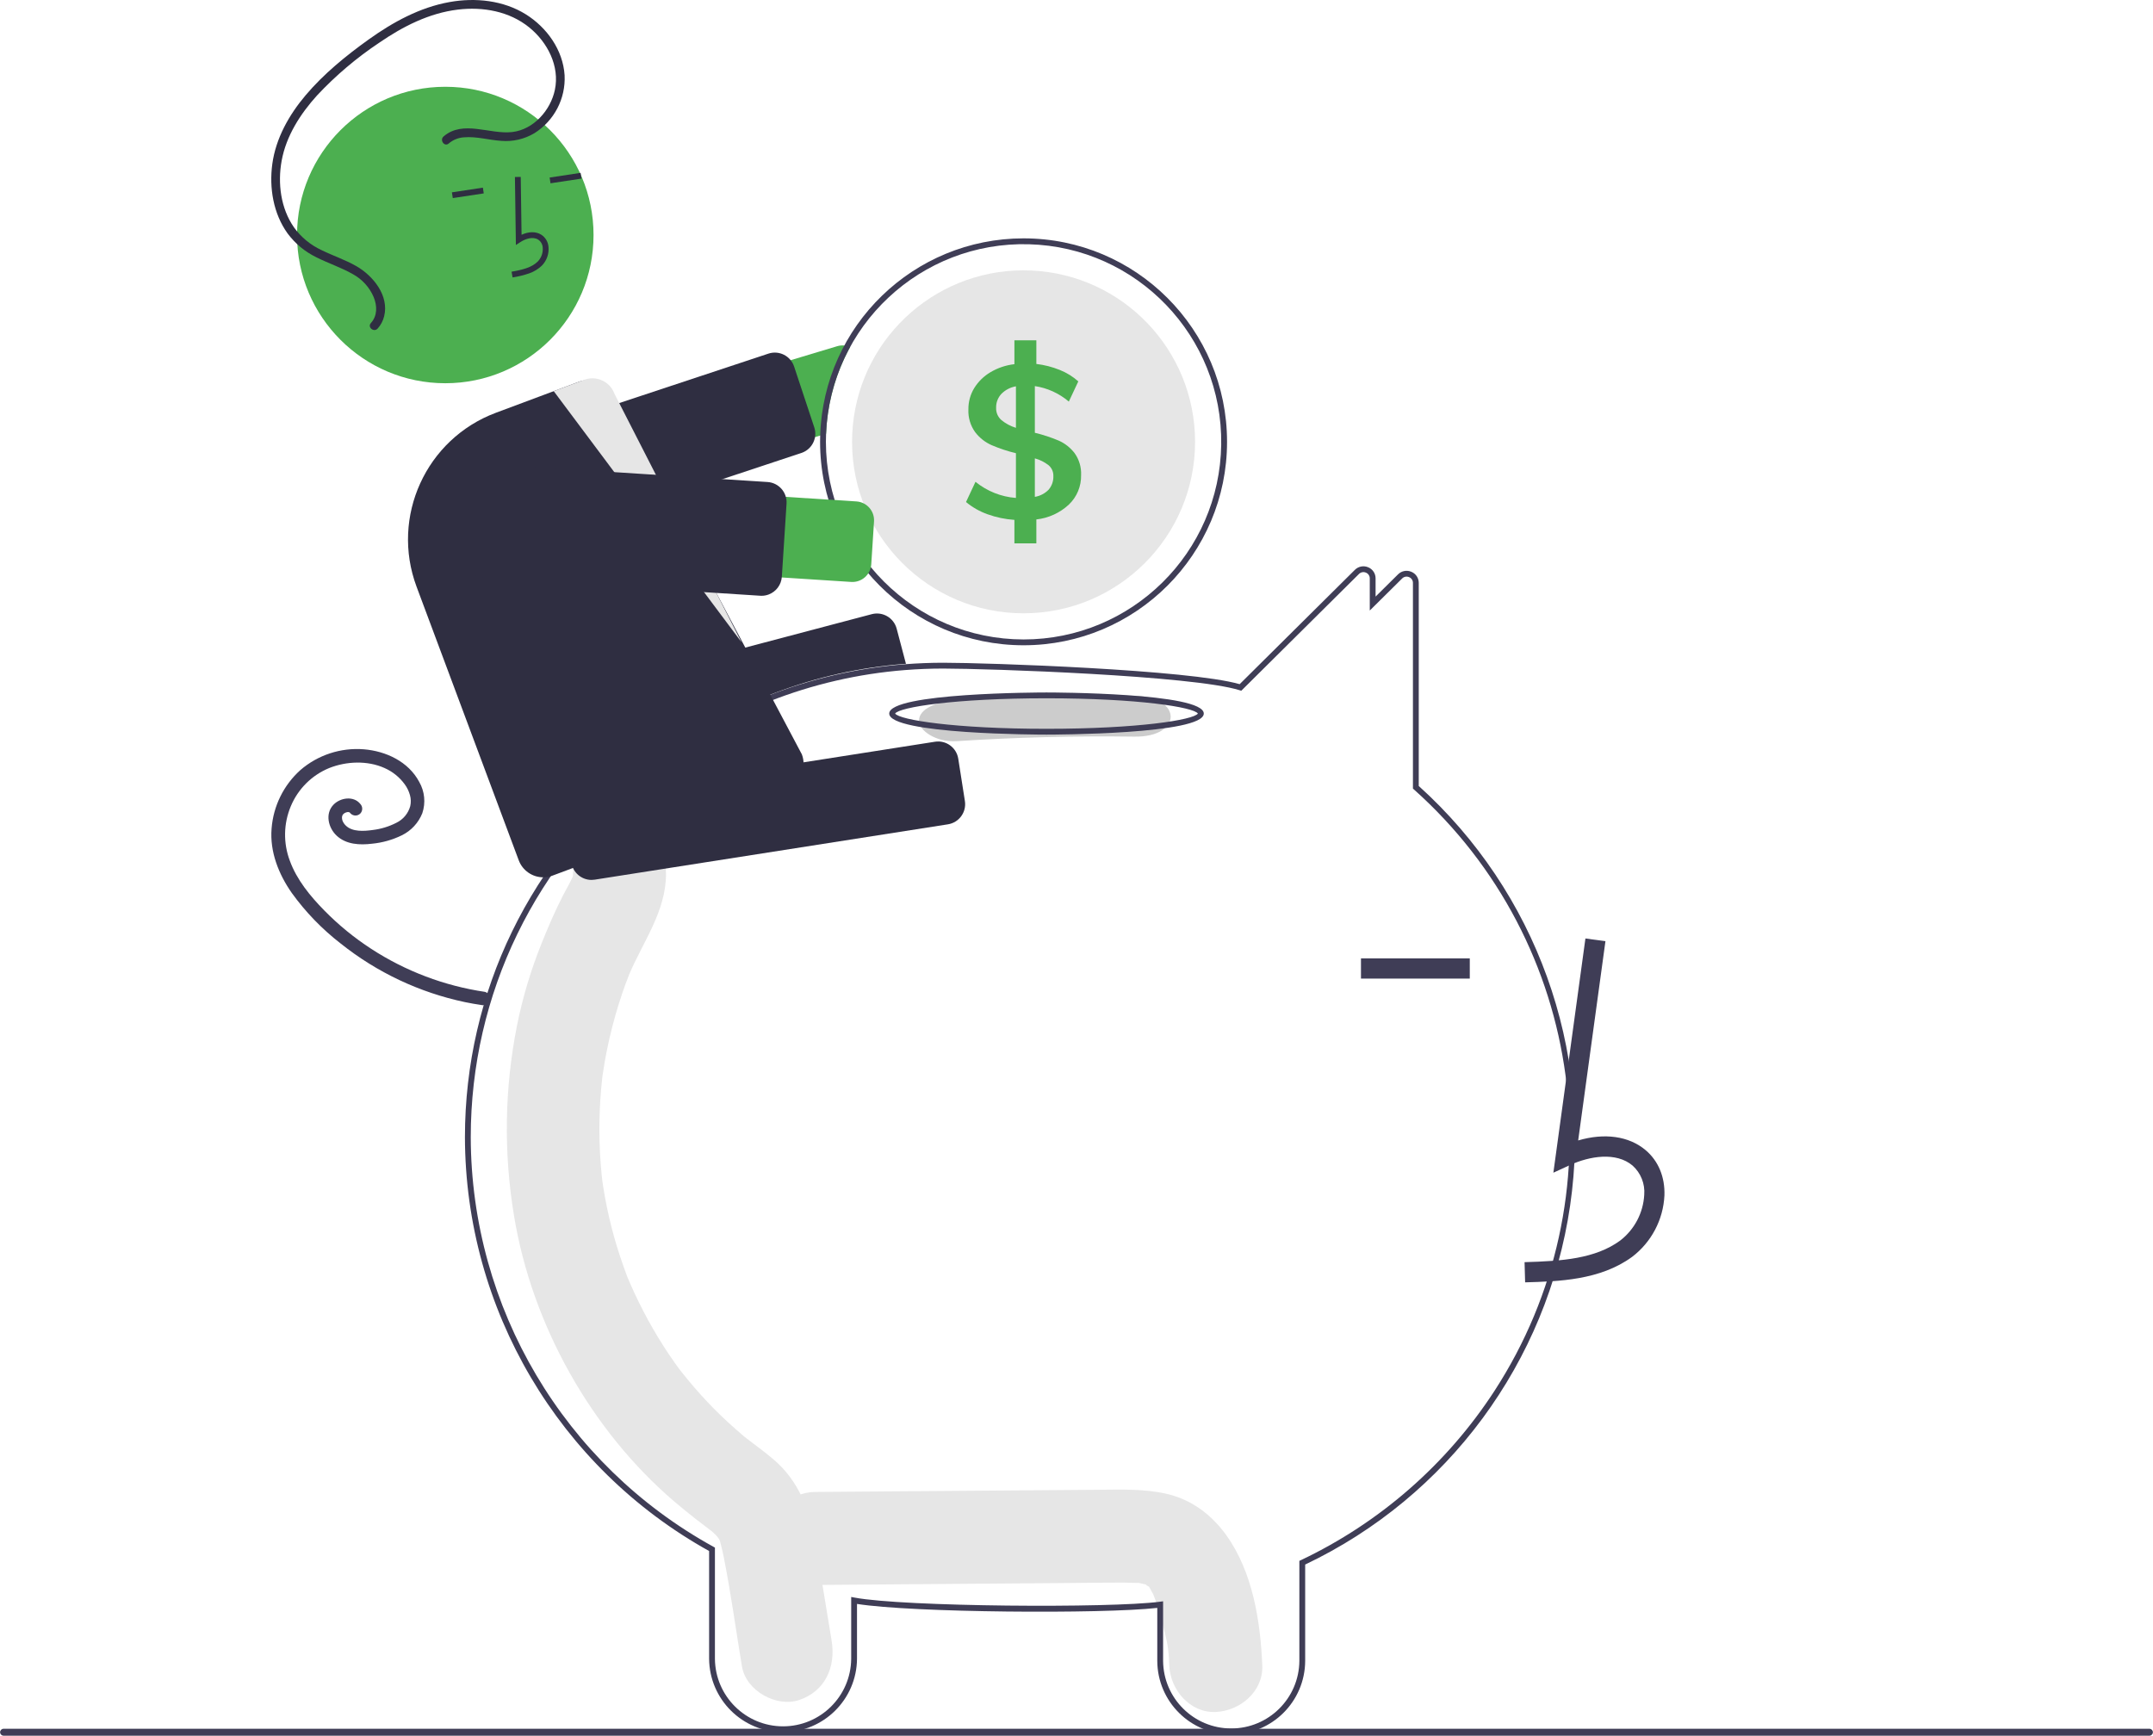
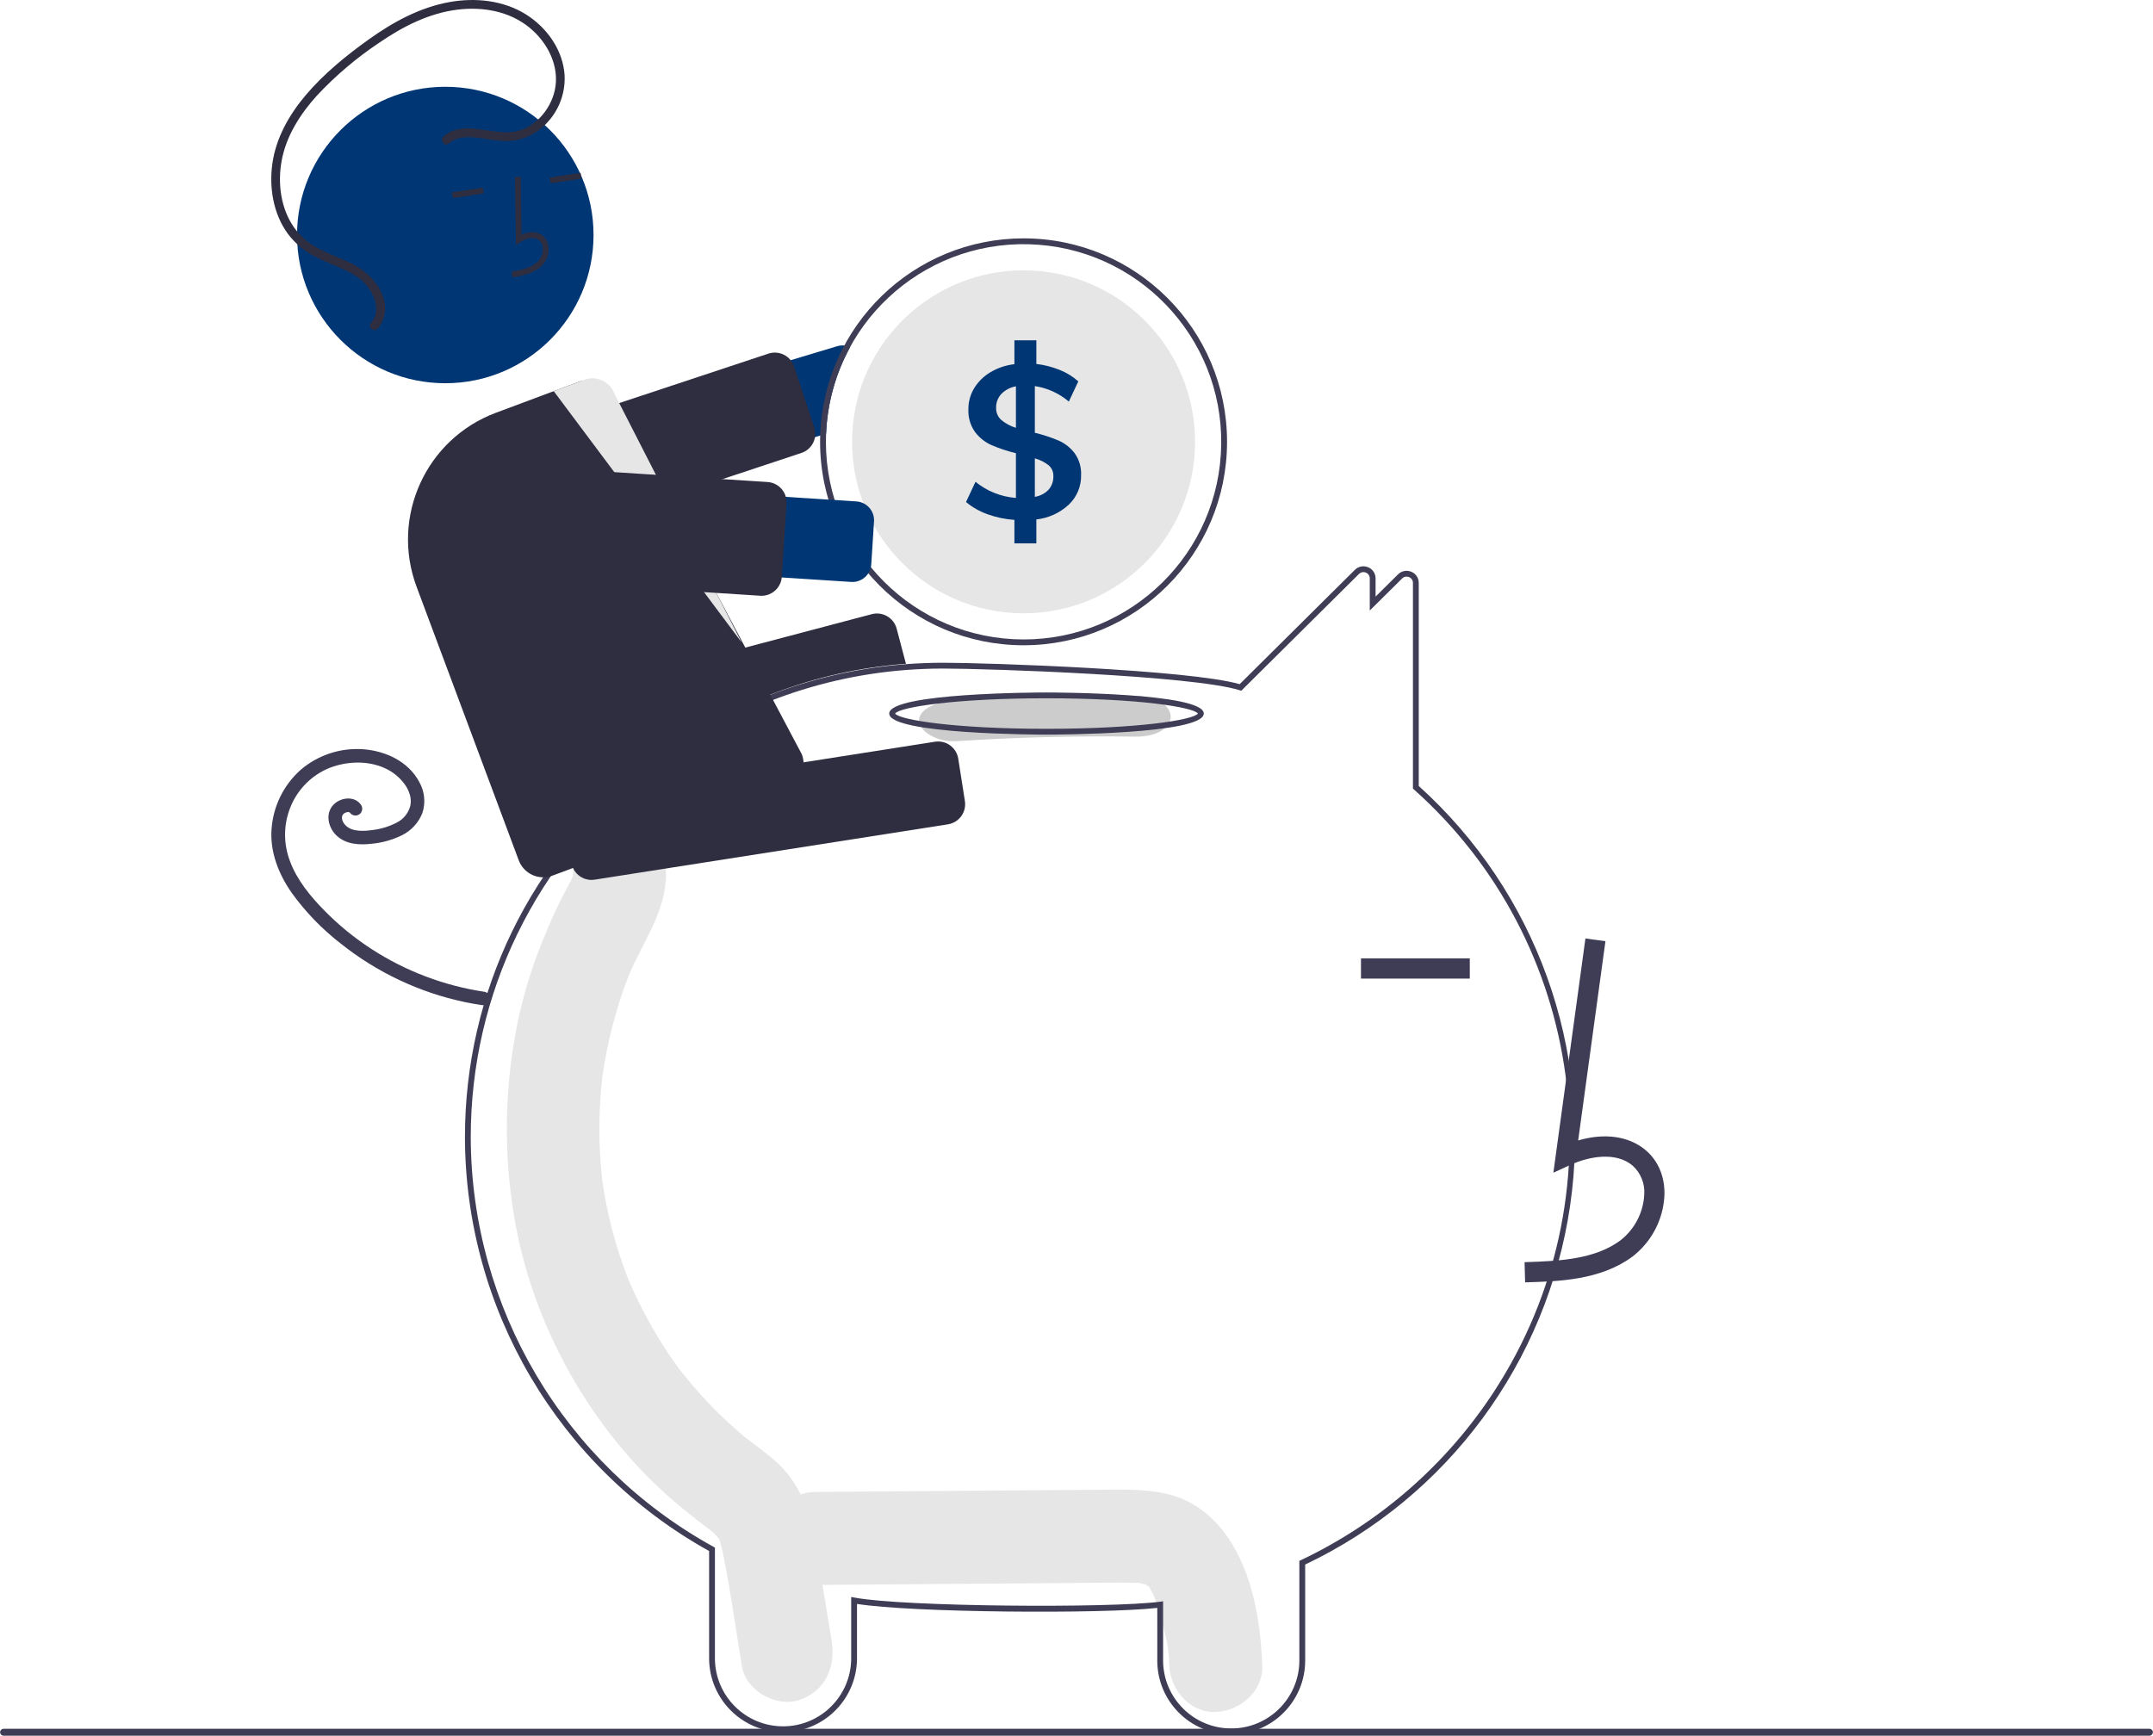
<svg xmlns="http://www.w3.org/2000/svg" data-name="Layer 1" width="740.675" height="597.175" viewBox="0 0 740.675 597.175">
  <path d="M651.612,679.719c-5.122-7.172-12.055-12.419-20.771-14.383-7.601-1.713-15.416-1.421-23.142-1.361l-97.692.753c-8.367.065-16.389,7.313-16,16,.386,8.614,7.032,16.069,16,16q42.926-.331,85.851-.662c6.747-.052,13.497-.174,20.244-.152,1.515.005,3.024.085,4.538.102.367.004.631.001.818-.007.047.014.086.027.147.044.79.217,1.6.366,2.394.572-.278.008.515.503.914.671.055.108.171.299.366.595.272.51,1.077,2.059,1.11,2.01a71.762,71.762,0,0,1,2.987,9.393c1.859,7.047,2.268,8.52,2.536,15.132.338,8.352,7.117,16.398,16,16,8.379-.375,16.363-7.042,16-16C663.3,709.333,660.651,692.377,651.612,679.719Z" transform="translate(-229.6623 -151.4124)" fill="#e6e6e6" />
  <path d="M515.749,715.825c-1.835-11.12-3.635-22.246-5.505-33.36-1.898-11.274-5.774-21.598-14.548-28.997-2.344-1.977-4.775-3.823-7.216-5.663-.858-.647-1.715-1.295-2.563-1.956-.051-.04-.083-.064-.127-.099-.093-.08-.205-.176-.355-.303-3.657-3.095-7.19-6.327-10.556-9.763q-4.483-4.577-8.575-9.545-1.022-1.241-2.019-2.504c-.114-.145-.729-.94-1.135-1.459-.377-.519-1.066-1.457-1.182-1.621q-1.164-1.646-2.286-3.322a156.126,156.126,0,0,1-13.187-24.115q-.547-1.251-1.068-2.517c-.093-.258-.214-.588-.374-1.029-.741-2.038-1.481-4.074-2.159-6.137q-2.16-6.571-3.714-13.336-.768-3.34-1.383-6.715-.317-1.735-.593-3.478c-.03-.193-.21-1.446-.316-2.154-.078-.712-.224-1.972-.243-2.166q-.176-1.756-.312-3.516-.307-3.96-.415-7.933-.185-7.061.253-14.122c.166-2.645.402-5.282.693-7.915.018-.162.031-.29.044-.406.018-.118.038-.251.062-.417.215-1.455.442-2.908.695-4.356a159.294,159.294,0,0,1,3.739-16.313q1.088-3.809,2.363-7.555.568-1.663,1.173-3.314c-.026.071,1.182-3.016,1.198-3.119,4.795-11.329,12.638-21.657,12.648-34.526.007-8.713-7.364-17.06-16-16.657a16.625,16.625,0,0,0-16,16.657c0,.196-.001.363-.001.525-.081.271-.148.498-.208.698-.935,2.032-2.081,3.963-3.107,5.944-2.811,5.423-5.209,11.025-7.488,16.708a159.825,159.825,0,0,0-8.529,28.628,182.098,182.098,0,0,0-.968,65.04c6.204,37.813,26.662,74.009,55.103,98.339,2.468,2.111,4.997,4.152,7.549,6.151,1.056.827,2.121,1.639,3.191,2.446.506.381,2.602,2.034,1.68,1.233,1.982,1.692,2.817,2.543,3.326,3.789.074.288.174.678.311,1.211.359,1.405.7,2.808.983,4.233,2.476,12.451,4.196,25.112,6.264,37.644,1.421,8.611,12.022,14.215,19.682,11.634C513.49,733.312,517.272,725.051,515.749,715.825Z" transform="translate(-229.6623 -151.4124)" fill="#e6e6e6" />
  <path d="M653.23,748.12a25.374,25.374,0,0,1-25.44-25.25V704.619c-19.109,2.139-84.543,1.644-103.3-1.37v18.892a25.441,25.441,0,0,1-50.88,0v-37.092a163.307,163.307,0,0,1-84-142.388c0-49.83,22.583-96.314,61.959-127.534a164.075,164.075,0,0,1,89.323-35.173c4.427-.347,8.881-.523,13.239-.523,15.352,0,84.619,2.372,101.998,7.372L695.756,347.48a4.16,4.16,0,0,1,4.55-.907,4.1,4.1,0,0,1,2.584,3.847v6.252l7.716-7.642a4.151,4.151,0,0,1,4.546-.908,4.102,4.102,0,0,1,2.587,3.848v69.865a162.759,162.759,0,0,1-39.07,267.866v33.169A25.374,25.374,0,0,1,653.23,748.12ZM629.79,702.351v20.52a23.441,23.441,0,0,0,46.88,0V688.438l.571-.271a162.456,162.456,0,0,0,66.531-58.182,160.325,160.325,0,0,0-27.699-206.96l-.332-.298V351.97a2.103,2.103,0,0,0-1.342-1.996,2.149,2.149,0,0,0-2.381.473l-11.127,11.021V350.42a2.103,2.103,0,0,0-1.342-1.996,2.154,2.154,0,0,0-2.385.477l-40.476,40.164-.575-.18c-16.156-5.057-86.513-7.454-101.982-7.454-4.306,0-8.707.174-13.082.517a162.075,162.075,0,0,0-88.237,34.746c-38.895,30.838-61.202,76.751-61.202,125.967A161.315,161.315,0,0,0,475.094,683.585l.516.286v38.27a23.441,23.441,0,0,0,46.88,0V700.854l1.185.223c16.856,3.171,87.832,3.671,104.985,1.421Z" transform="translate(-229.6623 -151.4124)" fill="#3f3d56" />
-   <path d="M517.66,270.53,406.92,303.81a13.882,13.882,0,0,0,7.99,26.59l96.91-29.13,2.03-.61a67.517,67.517,0,0,1,8.29-29.86,6.165,6.165,0,0,0-2-.52A6.367,6.367,0,0,0,517.66,270.53Z" transform="translate(-229.6623 -151.4124)" fill="#4caf50" />
+   <path d="M517.66,270.53,406.92,303.81a13.882,13.882,0,0,0,7.99,26.59l96.91-29.13,2.03-.61a67.517,67.517,0,0,1,8.29-29.86,6.165,6.165,0,0,0-2-.52A6.367,6.367,0,0,0,517.66,270.53Z" transform="translate(-229.6623 -151.4124)" fill="#003673" />
  <path d="M412.995,337.495a7.013,7.013,0,0,1-6.638-4.801l-6.925-20.896a6.999,6.999,0,0,1,4.443-8.847l90.131-29.87a7,7,0,0,1,8.847,4.442l6.925,20.896a6.976,6.976,0,0,1-4.193,8.759q-.125.047-.252.088l-90.129,29.869A7.003,7.003,0,0,1,412.995,337.495Z" transform="translate(-229.6623 -151.4124)" fill="#2f2e41" />
  <path d="M581.79,233.42a70.031,70.031,0,0,0-69.97,67.85c-.02.71-.03,1.43-.03,2.15a70,70,0,1,0,70-70Zm0,138a68.071,68.071,0,0,1-68-68q0-1.395.06-2.76A67.998,67.998,0,1,1,581.79,371.42Z" transform="translate(-229.6623 -151.4124)" fill="#3f3d56" />
  <path d="M640.79,303.42a59,59,0,0,1-118,0c0-1.87.09-3.71.26-5.53A59,59,0,0,1,640.79,303.42Z" transform="translate(-229.6623 -151.4124)" fill="#e6e6e6" />
-   <path d="M599.36,307.34a14.048,14.048,0,0,0-5.47-4.33,53.139,53.139,0,0,0-8.22-2.7V284.25a23.396,23.396,0,0,1,11.69,5.33l3.26-6.95a21.561,21.561,0,0,0-6.36-3.93,31.259,31.259,0,0,0-8.07-2.07v-8.14h-7.55v8.22a20.672,20.672,0,0,0-8.25,2.77,16.399,16.399,0,0,0-5.59,5.48,13.771,13.771,0,0,0-1.99,7.29,12.463,12.463,0,0,0,2.29,7.8,14.51,14.51,0,0,0,5.7,4.52,52.692,52.692,0,0,0,8.36,2.77v15.39A24.988,24.988,0,0,1,565.25,317.18l-3.26,6.96a24.58,24.58,0,0,0,7.44,4.22,34.161,34.161,0,0,0,9.21,1.92v8.07h7.55v-8.22a19.538,19.538,0,0,0,11.21-5.14,13.59,13.59,0,0,0,4.18-10.1A12.055,12.055,0,0,0,599.36,307.34Zm-20.2-8.73a14.499,14.499,0,0,1-5.03-2.7,5.32,5.32,0,0,1-1.78-4.18,6.726,6.726,0,0,1,1.82-4.81,9.202,9.202,0,0,1,4.99-2.59Zm11.25,21.28a8.557,8.557,0,0,1-4.74,2.47V309.12a13.24,13.24,0,0,1,4.74,2.37,4.658,4.658,0,0,1,1.63,3.7A6.804,6.804,0,0,1,590.41,319.89Z" transform="translate(-229.6623 -151.4124)" fill="#4caf50" />
+   <path d="M599.36,307.34a14.048,14.048,0,0,0-5.47-4.33,53.139,53.139,0,0,0-8.22-2.7V284.25a23.396,23.396,0,0,1,11.69,5.33l3.26-6.95a21.561,21.561,0,0,0-6.36-3.93,31.259,31.259,0,0,0-8.07-2.07v-8.14h-7.55v8.22a20.672,20.672,0,0,0-8.25,2.77,16.399,16.399,0,0,0-5.59,5.48,13.771,13.771,0,0,0-1.99,7.29,12.463,12.463,0,0,0,2.29,7.8,14.51,14.51,0,0,0,5.7,4.52,52.692,52.692,0,0,0,8.36,2.77v15.39A24.988,24.988,0,0,1,565.25,317.18l-3.26,6.96a24.58,24.58,0,0,0,7.44,4.22,34.161,34.161,0,0,0,9.21,1.92v8.07h7.55v-8.22a19.538,19.538,0,0,0,11.21-5.14,13.59,13.59,0,0,0,4.18-10.1A12.055,12.055,0,0,0,599.36,307.34Zm-20.2-8.73a14.499,14.499,0,0,1-5.03-2.7,5.32,5.32,0,0,1-1.78-4.18,6.726,6.726,0,0,1,1.82-4.81,9.202,9.202,0,0,1,4.99-2.59Zm11.25,21.28a8.557,8.557,0,0,1-4.74,2.47V309.12a13.24,13.24,0,0,1,4.74,2.37,4.658,4.658,0,0,1,1.63,3.7A6.804,6.804,0,0,1,590.41,319.89Z" transform="translate(-229.6623 -151.4124)" fill="#003673" />
  <path d="M416.209,422.184a7.023,7.023,0,0,1-6.775-5.216l-3.77-14.27a7.004,7.004,0,0,1,4.975-8.551l118.941-31.43a7.015,7.015,0,0,1,8.551,4.985l3.194,12.09-.598.046a160.163,160.163,0,0,0-84.108,31.871l-.173.084-38.46,10.16A6.963,6.963,0,0,1,416.209,422.184Z" transform="translate(-229.6623 -151.4124)" fill="#2f2e41" />
  <path d="M396.51,492.671a98.108,98.108,0,0,1-39.122-14.792A95.527,95.527,0,0,1,341.214,464.65c-4.828-4.924-9.447-10.521-11.838-17.079a25.299,25.299,0,0,1,.331-18.769,24.334,24.334,0,0,1,13.169-13.126c5.99-2.389,13.226-2.644,19.055-.028a17.089,17.089,0,0,1,6.964,5.606,11.435,11.435,0,0,1,1.81,3.758,7.674,7.674,0,0,1,.09,3.759,9.016,9.016,0,0,1-4.774,5.723,24.068,24.068,0,0,1-8.152,2.486c-2.86.39-6.969.745-9.268-1.551a4.669,4.669,0,0,1-1.093-1.611,3.114,3.114,0,0,1-.172-1.458c-.034.217.139-.472.129-.445-.036.102-.194.35.03-.031a3.397,3.397,0,0,1,.233-.363c-.076.098-.243.262.055-.019a1.962,1.962,0,0,1,.914-.564c.138-.04.279-.072.418-.11.353-.096-.352.005.009-.006.139-.004.28-.001.419-.007.354-.016-.349-.097-.01-.011.132.033.262.065.392.106.282.089-.2-.207-.009.014.224.259-.235-.252.019-.001a4.624,4.624,0,0,1,.358.394,2.359,2.359,0,0,0,3.315,0,2.399,2.399,0,0,0,0-3.315c-2.311-2.865-6.877-2.157-9.215.264-2.982,3.088-1.801,7.983,1.1,10.678,3.284,3.051,7.934,3.263,12.158,2.751a29.817,29.817,0,0,0,10.269-2.902,14.398,14.398,0,0,0,7.024-7.588,13.174,13.174,0,0,0-1.056-10.769c-3.729-7.011-11.452-10.606-19.084-11.228a29.812,29.812,0,0,0-21.819,7.163,30.154,30.154,0,0,0-9.888,20.075c-.666,7.996,2.436,15.761,6.959,22.214a84.627,84.627,0,0,0,16.779,17.353,102.473,102.473,0,0,0,42.812,20.191q2.792.577,5.615.988a2.421,2.421,0,0,0,2.883-1.637,2.361,2.361,0,0,0-1.637-2.883Z" transform="translate(-229.6623 -151.4124)" fill="#3f3d56" />
  <path d="M619.895,390.794q-30.663-.433-61.133,1.556c-6.943.453-12.951,2.907-12.951,7.032,0,3.449,5.96,7.489,12.951,7.032q30.454-1.989,61.133-1.556C636.569,405.094,636.559,391.029,619.895,390.794Z" transform="translate(-229.6623 -151.4124)" fill="#ccc" />
  <path d="M589.682,404.162c-2.209,0-54.106-.083-54.106-7.251,0-7.168,51.896-7.25,54.106-7.25s54.106.083,54.106,7.25C643.787,404.079,591.891,404.162,589.682,404.162Zm-52.076-7.251c1.42,2.173,20.496,5.251,52.076,5.251s50.656-3.078,52.076-5.251c-1.42-2.173-20.496-5.25-52.076-5.25S539.025,394.738,537.605,396.911Z" transform="translate(-229.6623 -151.4124)" fill="#3f3d56" />
  <path d="M754.336,592.612c11.488-.319,25.786-.718,36.801-8.764a28.262,28.262,0,0,0,11.121-21.103c.225-6.355-2.071-11.901-6.465-15.614-5.753-4.861-14.154-6.002-23.207-3.341l9.38-68.548-6.886-.943L764.052,554.885l5.75-2.639c6.666-3.058,15.817-4.614,21.504.192a12.215,12.215,0,0,1,4.006,10.062,21.361,21.361,0,0,1-8.275,15.735c-8.572,6.261-19.969,7.069-32.895,7.43Z" transform="translate(-229.6623 -151.4124)" fill="#3f3d56" />
  <rect x="468.203" y="329.741" width="37.432" height="6.95" fill="#3f3d56" />
  <path d="M433.148,454.15a7.012,7.012,0,0,1-6.904-5.917L423.959,433.651a7.008,7.008,0,0,1,5.832-8L551.322,406.609a7.007,7.007,0,0,1,7.999,5.832l2.285,14.582a7.007,7.007,0,0,1-5.832,8l-121.531,19.042A7.096,7.096,0,0,1,433.148,454.15Z" transform="translate(-229.6623 -151.4124)" fill="#2f2e41" />
-   <circle cx="153.189" cy="80.855" r="51" fill="#4caf50" />
+   <circle cx="153.189" cy="80.855" r="51" fill="#003673" />
  <path d="M411.727,245.463a12.095,12.095,0,0,0,4.367-2.676,8.133,8.133,0,0,0,2.255-6.483,5.472,5.472,0,0,0-2.512-4.164c-1.846-1.135-4.285-1.092-6.747.049l-.284-19.908-2.0.028.334,23.404,1.522-.998c1.765-1.156,4.302-1.994,6.127-.872a3.514,3.514,0,0,1,1.573,2.69,6.146,6.146,0,0,1-1.676,4.834c-2.168,2.151-5.377,2.872-9.039,3.531l.354,1.968A32.963,32.963,0,0,0,411.727,245.463Z" transform="translate(-229.6623 -151.4124)" fill="#2f2e41" />
  <rect x="418.838" y="211.679" width="10.772" height="2" transform="translate(-256.7253 -85.49311) rotate(-8.61162)" fill="#2f2e41" />
  <rect x="385.221" y="216.769" width="10.772" height="2" transform="translate(-257.8664 -90.46937) rotate(-8.61162)" fill="#2f2e41" />
  <path d="M416.555,453.258a9.03,9.03,0,0,1-8.434-5.855L372.957,353.235a46.532,46.532,0,0,1,27.284-59.802L428.833,282.756a8.958,8.958,0,0,1,6.878.239,8.832,8.832,0,0,1,4.675,4.986L505.523,410.964a9.002,9.002,0,0,1-5.257,11.638L419.7,452.687A8.976,8.976,0,0,1,416.555,453.258Z" transform="translate(-229.6623 -151.4124)" fill="#2f2e41" />
  <path d="M420.158,285.995l64.629,86.426L441.056,286.902a8.079,8.079,0,0,0-10.349-4.846Z" transform="translate(-229.6623 -151.4124)" fill="#e6e6e6" />
-   <path d="M522.49,351.63l-115.395-7.433a13.879,13.879,0,1,1,1.784-27.701l115.395,7.433a6.499,6.499,0,0,1,6.069,6.904l-.949,14.729a6.501,6.501,0,0,1-6.905,6.069Z" transform="translate(-229.6623 -151.4124)" fill="#4caf50" />
+   <path d="M522.49,351.63l-115.395-7.433a13.879,13.879,0,1,1,1.784-27.701l115.395,7.433a6.499,6.499,0,0,1,6.069,6.904l-.949,14.729a6.501,6.501,0,0,1-6.905,6.069Z" transform="translate(-229.6623 -151.4124)" fill="#003673" />
  <path d="M491.655,356.395q-.229,0-.458-.015h-0l-94.756-6.104a6.999,6.999,0,0,1-6.536-7.435l1.62-25.158a7,7,0,0,1,7.436-6.535l94.756,6.103a7.008,7.008,0,0,1,6.535,7.435l-1.62,25.159a7.019,7.019,0,0,1-4.546,6.111A6.926,6.926,0,0,1,491.655,356.395Z" transform="translate(-229.6623 -151.4124)" fill="#2f2e41" />
  <path d="M382.267,198.353c6.709-5.77,15.923-.608,23.617-1.512,7.361-.865,13.174-7.468,14.659-14.482,1.732-8.184-2.516-16.383-8.777-21.486-6.857-5.589-15.952-7.193-24.57-6.159-9.878,1.185-18.911,5.789-27.017,11.359a121.85,121.85,0,0,0-21.442,18.169c-5.751,6.352-10.624,13.923-12.18,22.47-1.414,7.768-.334,16.375,4.258,22.955a24.205,24.205,0,0,0,9.474,7.805c3.937,1.933,8.138,3.316,11.952,5.502,5.768,3.305,11.374,10.159,9.567,17.291a9.793,9.793,0,0,1-2.226,4.19c-1.291,1.433-3.619-.461-2.325-1.897,2.273-2.523,2.183-5.888.972-8.9a16.272,16.272,0,0,0-7.233-7.954c-3.993-2.283-8.401-3.692-12.494-5.772a27.023,27.023,0,0,1-9.911-8.214c-4.898-6.807-6.363-15.666-5.253-23.861,1.202-8.868,5.759-16.927,11.471-23.68,6.216-7.349,13.852-13.571,21.652-19.159,8.37-5.997,17.617-11.067,27.85-12.9,8.87-1.59,18.485-.611,26.241,4.223,7.24,4.512,12.792,12.274,13.344,20.947a22.235,22.235,0,0,1-10.376,19.942,19.101,19.101,0,0,1-11.41,2.643c-4.262-.273-8.527-1.578-12.816-1.215a8.941,8.941,0,0,0-5.268,2.128c-1.466,1.261-3.213-1.181-1.759-2.431Z" transform="translate(-229.6623 -151.4124)" fill="#2f2e41" />
  <path d="M969.147,748.588H230.853a1.191,1.191,0,0,1,0-2.381H969.147a1.191,1.191,0,0,1,0,2.381Z" transform="translate(-229.6623 -151.4124)" fill="#3f3d56" />
</svg>
